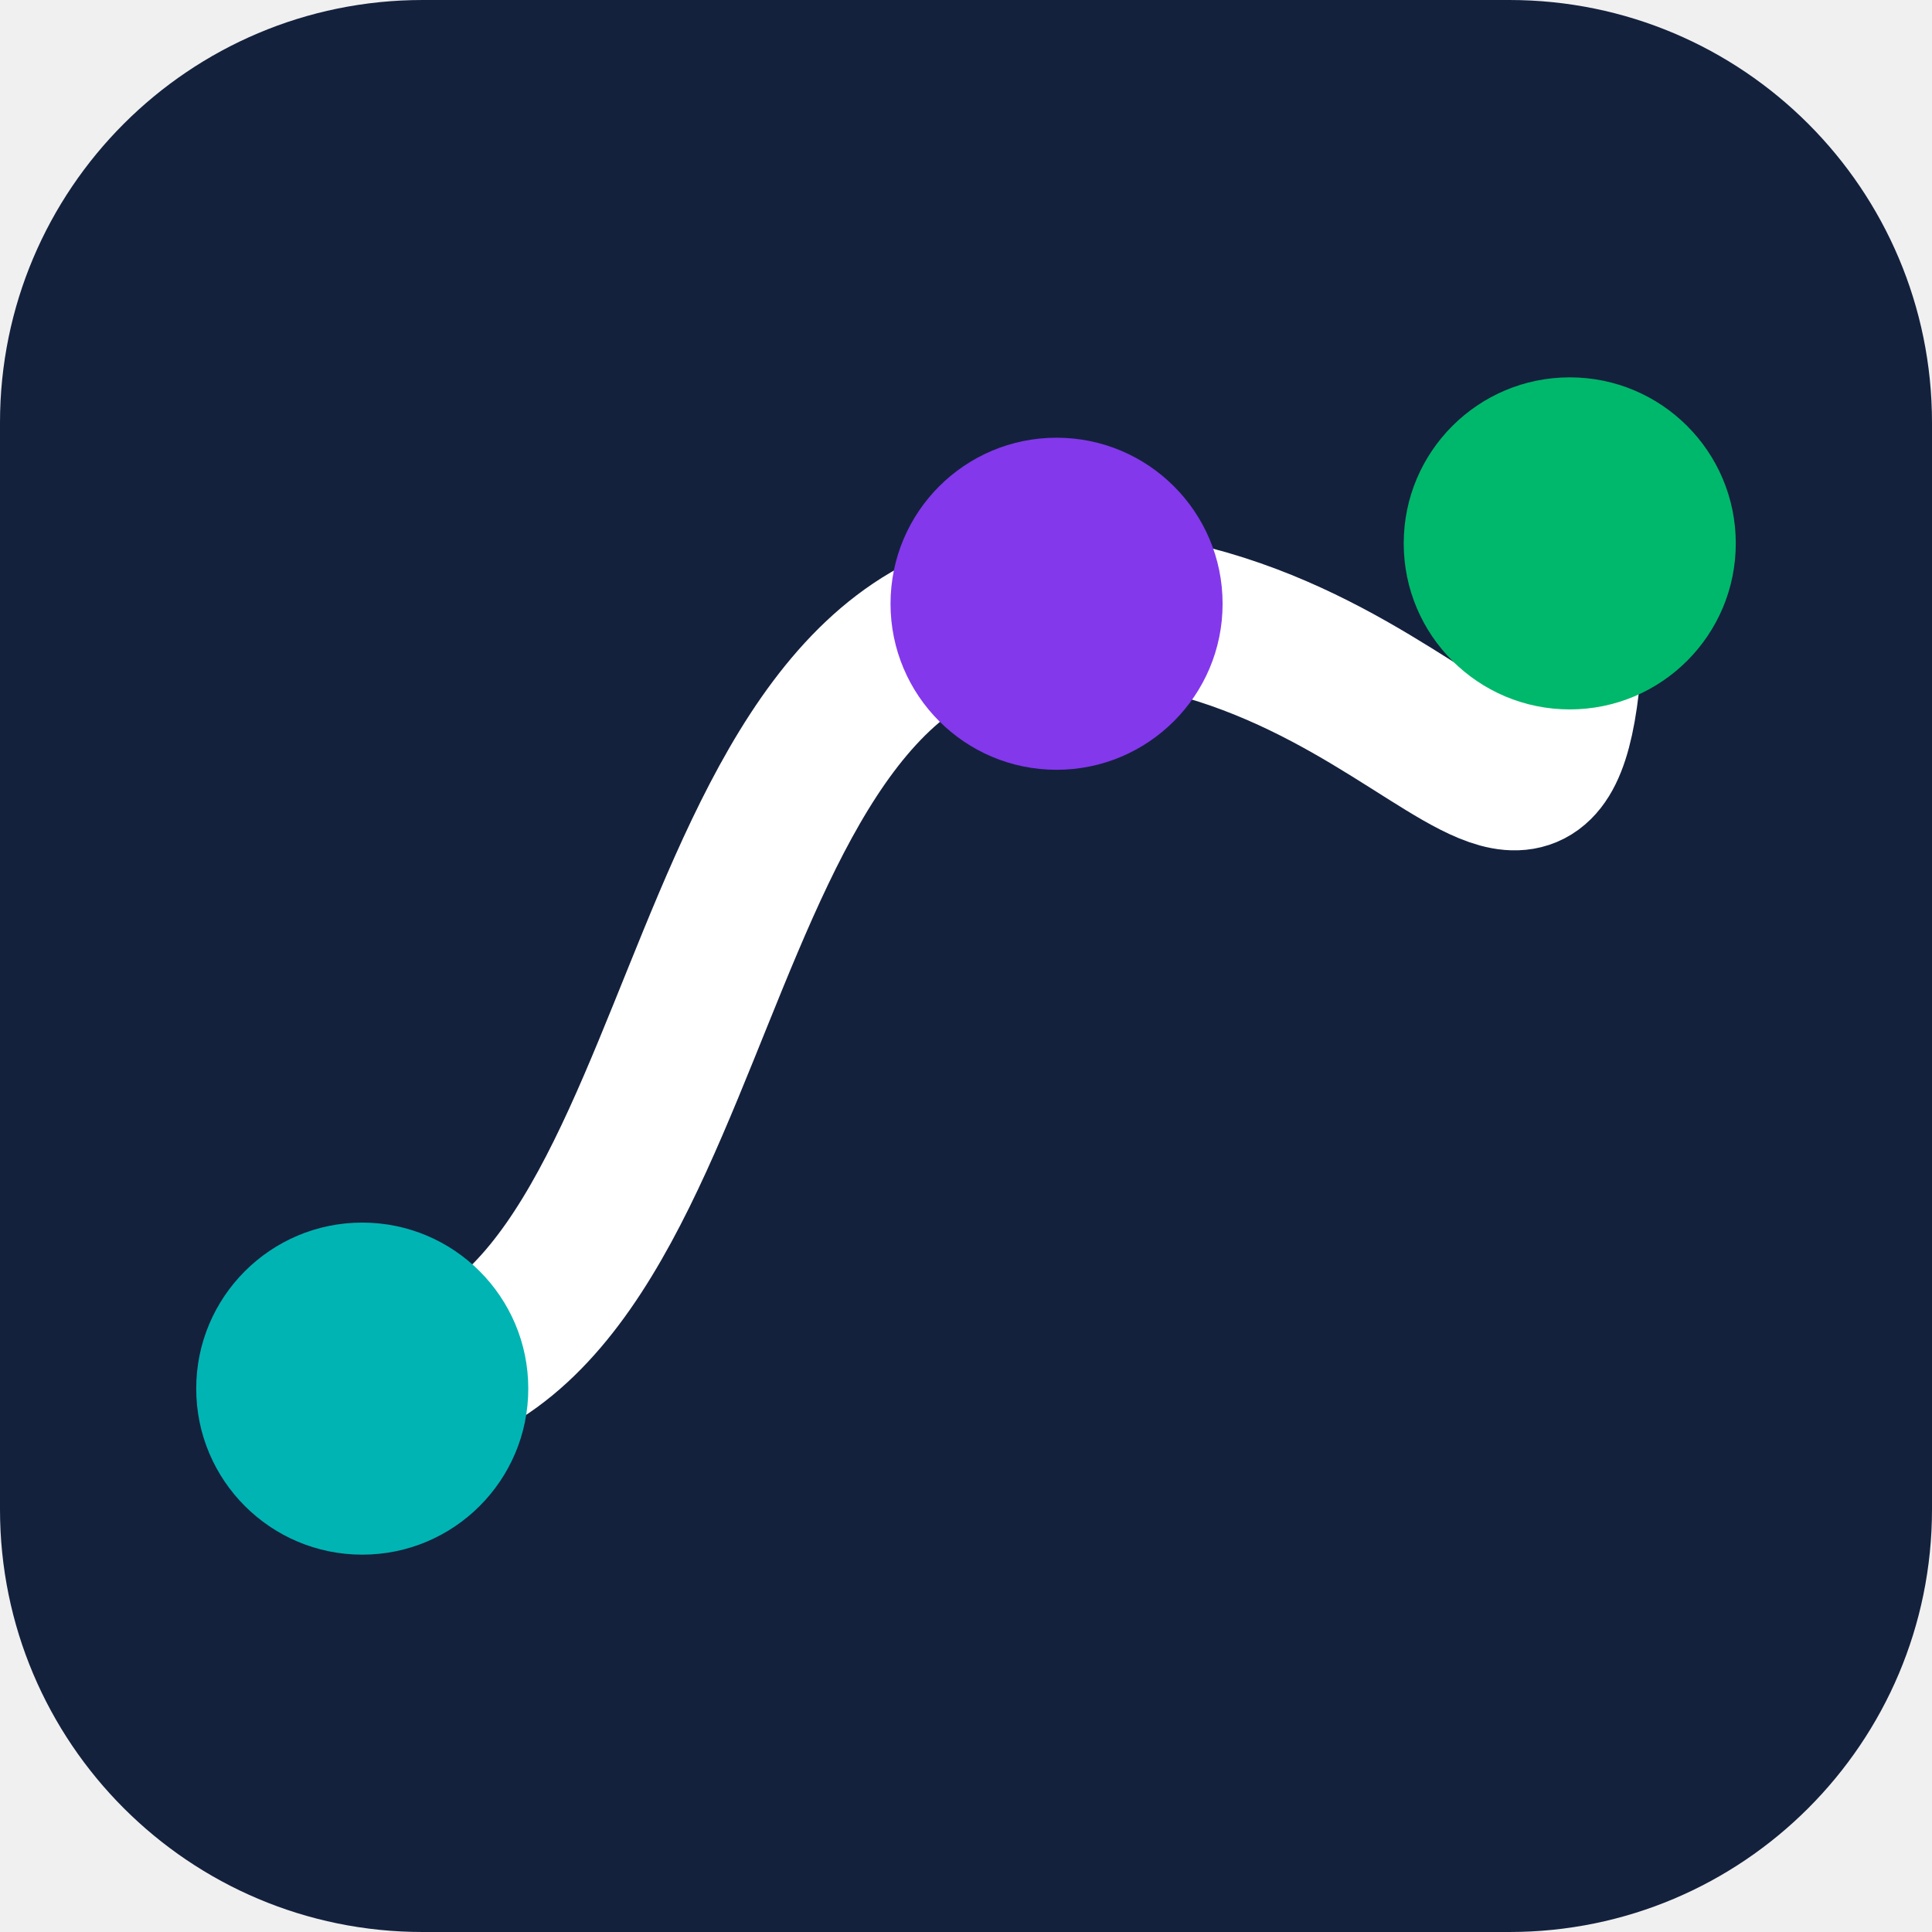
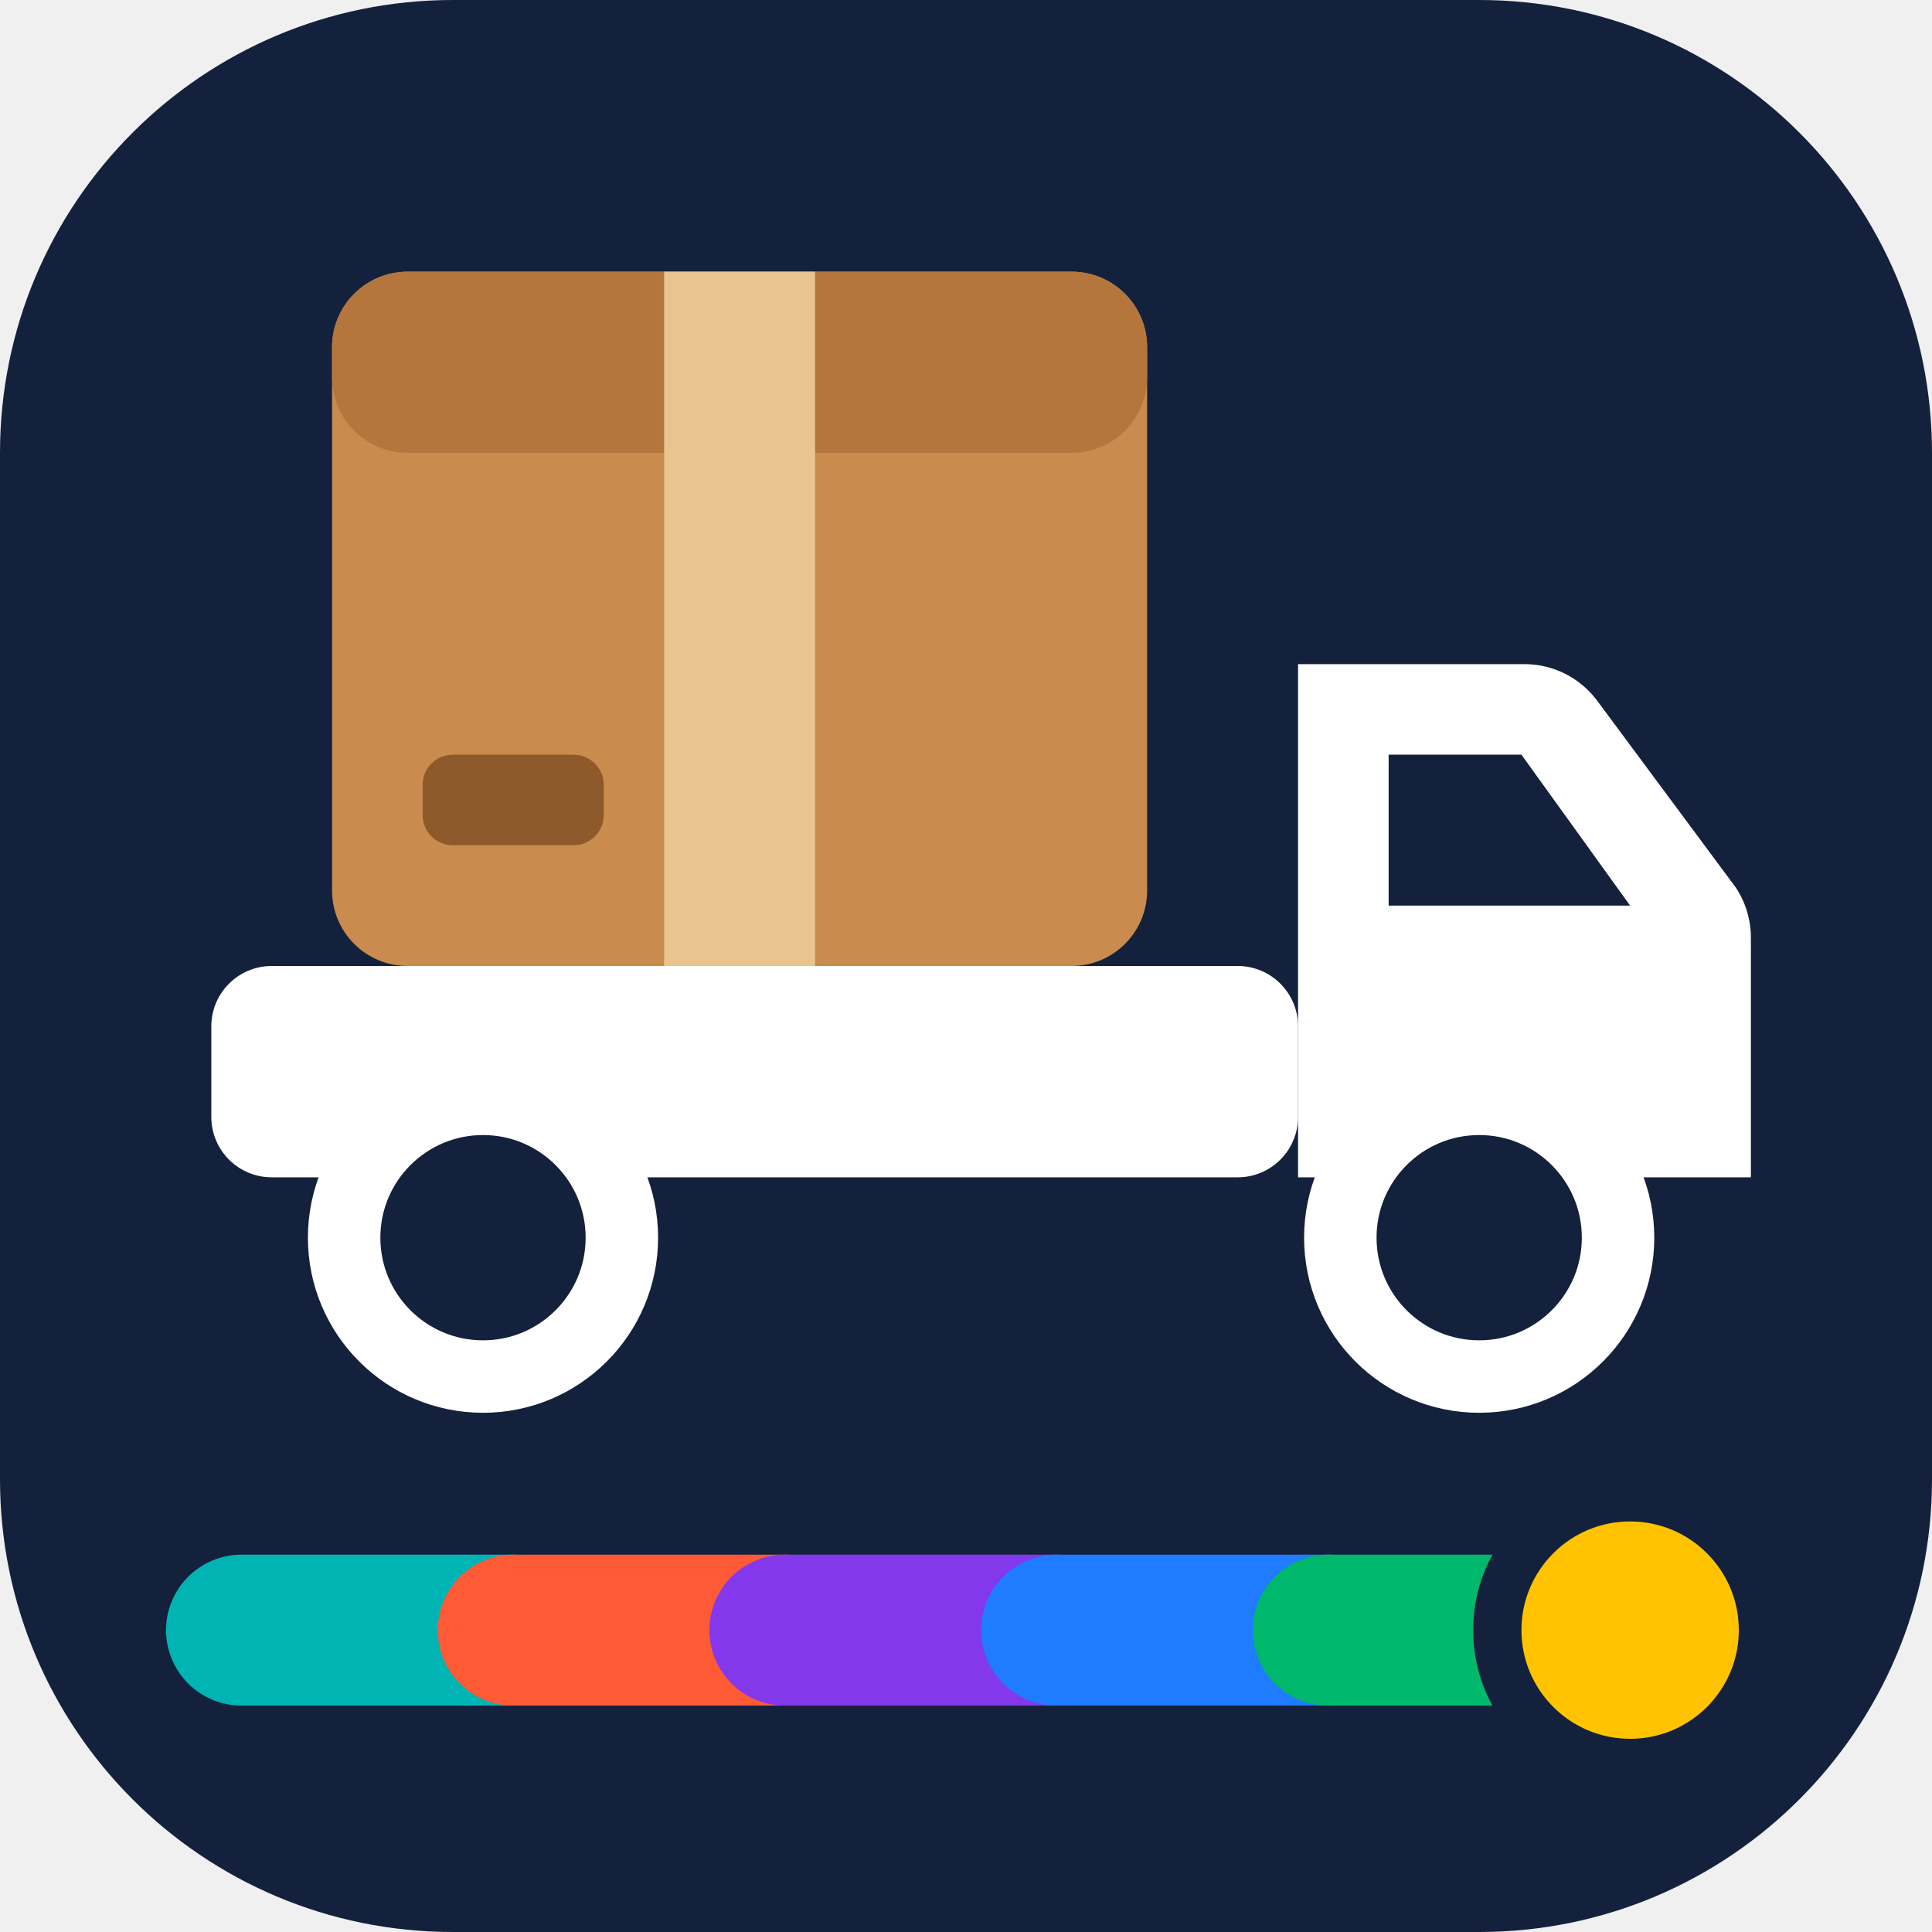
<svg xmlns="http://www.w3.org/2000/svg" viewBox="0 0 64 64">
-   <rect width="64" height="64" rx="14" fill="#14213D" />
-   <path d="M12 46 C 24 46, 22 20, 35 20 S 52 34, 52 18" fill="none" stroke="#fff" stroke-width="5" stroke-linecap="round" />
-   <circle cx="12" cy="46" r="5.5" fill="#00B4B4" />
-   <circle cx="35" cy="20" r="5.5" fill="#8338EC" />
-   <circle cx="52" cy="18" r="5.5" fill="#00B86B" />
+   <rect width="64" height="64" rx="15" fill="#14213D" />
+   <rect x="11" y="9" width="27" height="23" rx="2.5" fill="#C98B4E" />
+   <rect x="11" y="9" width="27" height="6" rx="2.5" fill="#B4763C" />
+   <rect x="22" y="9" width="5" height="23" fill="#E9C48E" />
+   <rect x="14" y="25" width="6" height="3" rx="1" fill="#8E5A2B" />
+   <rect x="7" y="32" width="36" height="7" rx="2" fill="#ffffff" />
+   <path d="M43 22 h7.5 a3 3 0 0 1 2.4 1.2 l4.6 6.2 a3 3 0 0 1 .5 1.7 V39 H43 Z" fill="#ffffff" />
+   <path d="M46 25 h4.4 l3.6 5 H46 Z" fill="#14213D" />
+   <circle cx="16" cy="41" r="4.6" fill="#14213D" stroke="#ffffff" stroke-width="2.4" />
+   <circle cx="49" cy="41" r="4.6" fill="#14213D" stroke="#ffffff" stroke-width="2.4" />
+   <g stroke-width="5" stroke-linecap="round">
+     <line x1="8" y1="54" x2="17" y2="54" stroke="#00B4B4" />
+     <line x1="17" y1="54" x2="26" y2="54" stroke="#FF5A36" />
+     <line x1="26" y1="54" x2="35" y2="54" stroke="#8338EC" />
+     <line x1="35" y1="54" x2="44" y2="54" stroke="#1F7BFF" />
+     <line x1="44" y1="54" x2="50" y2="54" stroke="#00B86B" />
+   </g>
+   <circle cx="54" cy="54" r="4.4" fill="#FFC300" stroke="#14213D" stroke-width="1.6" />
</svg>
